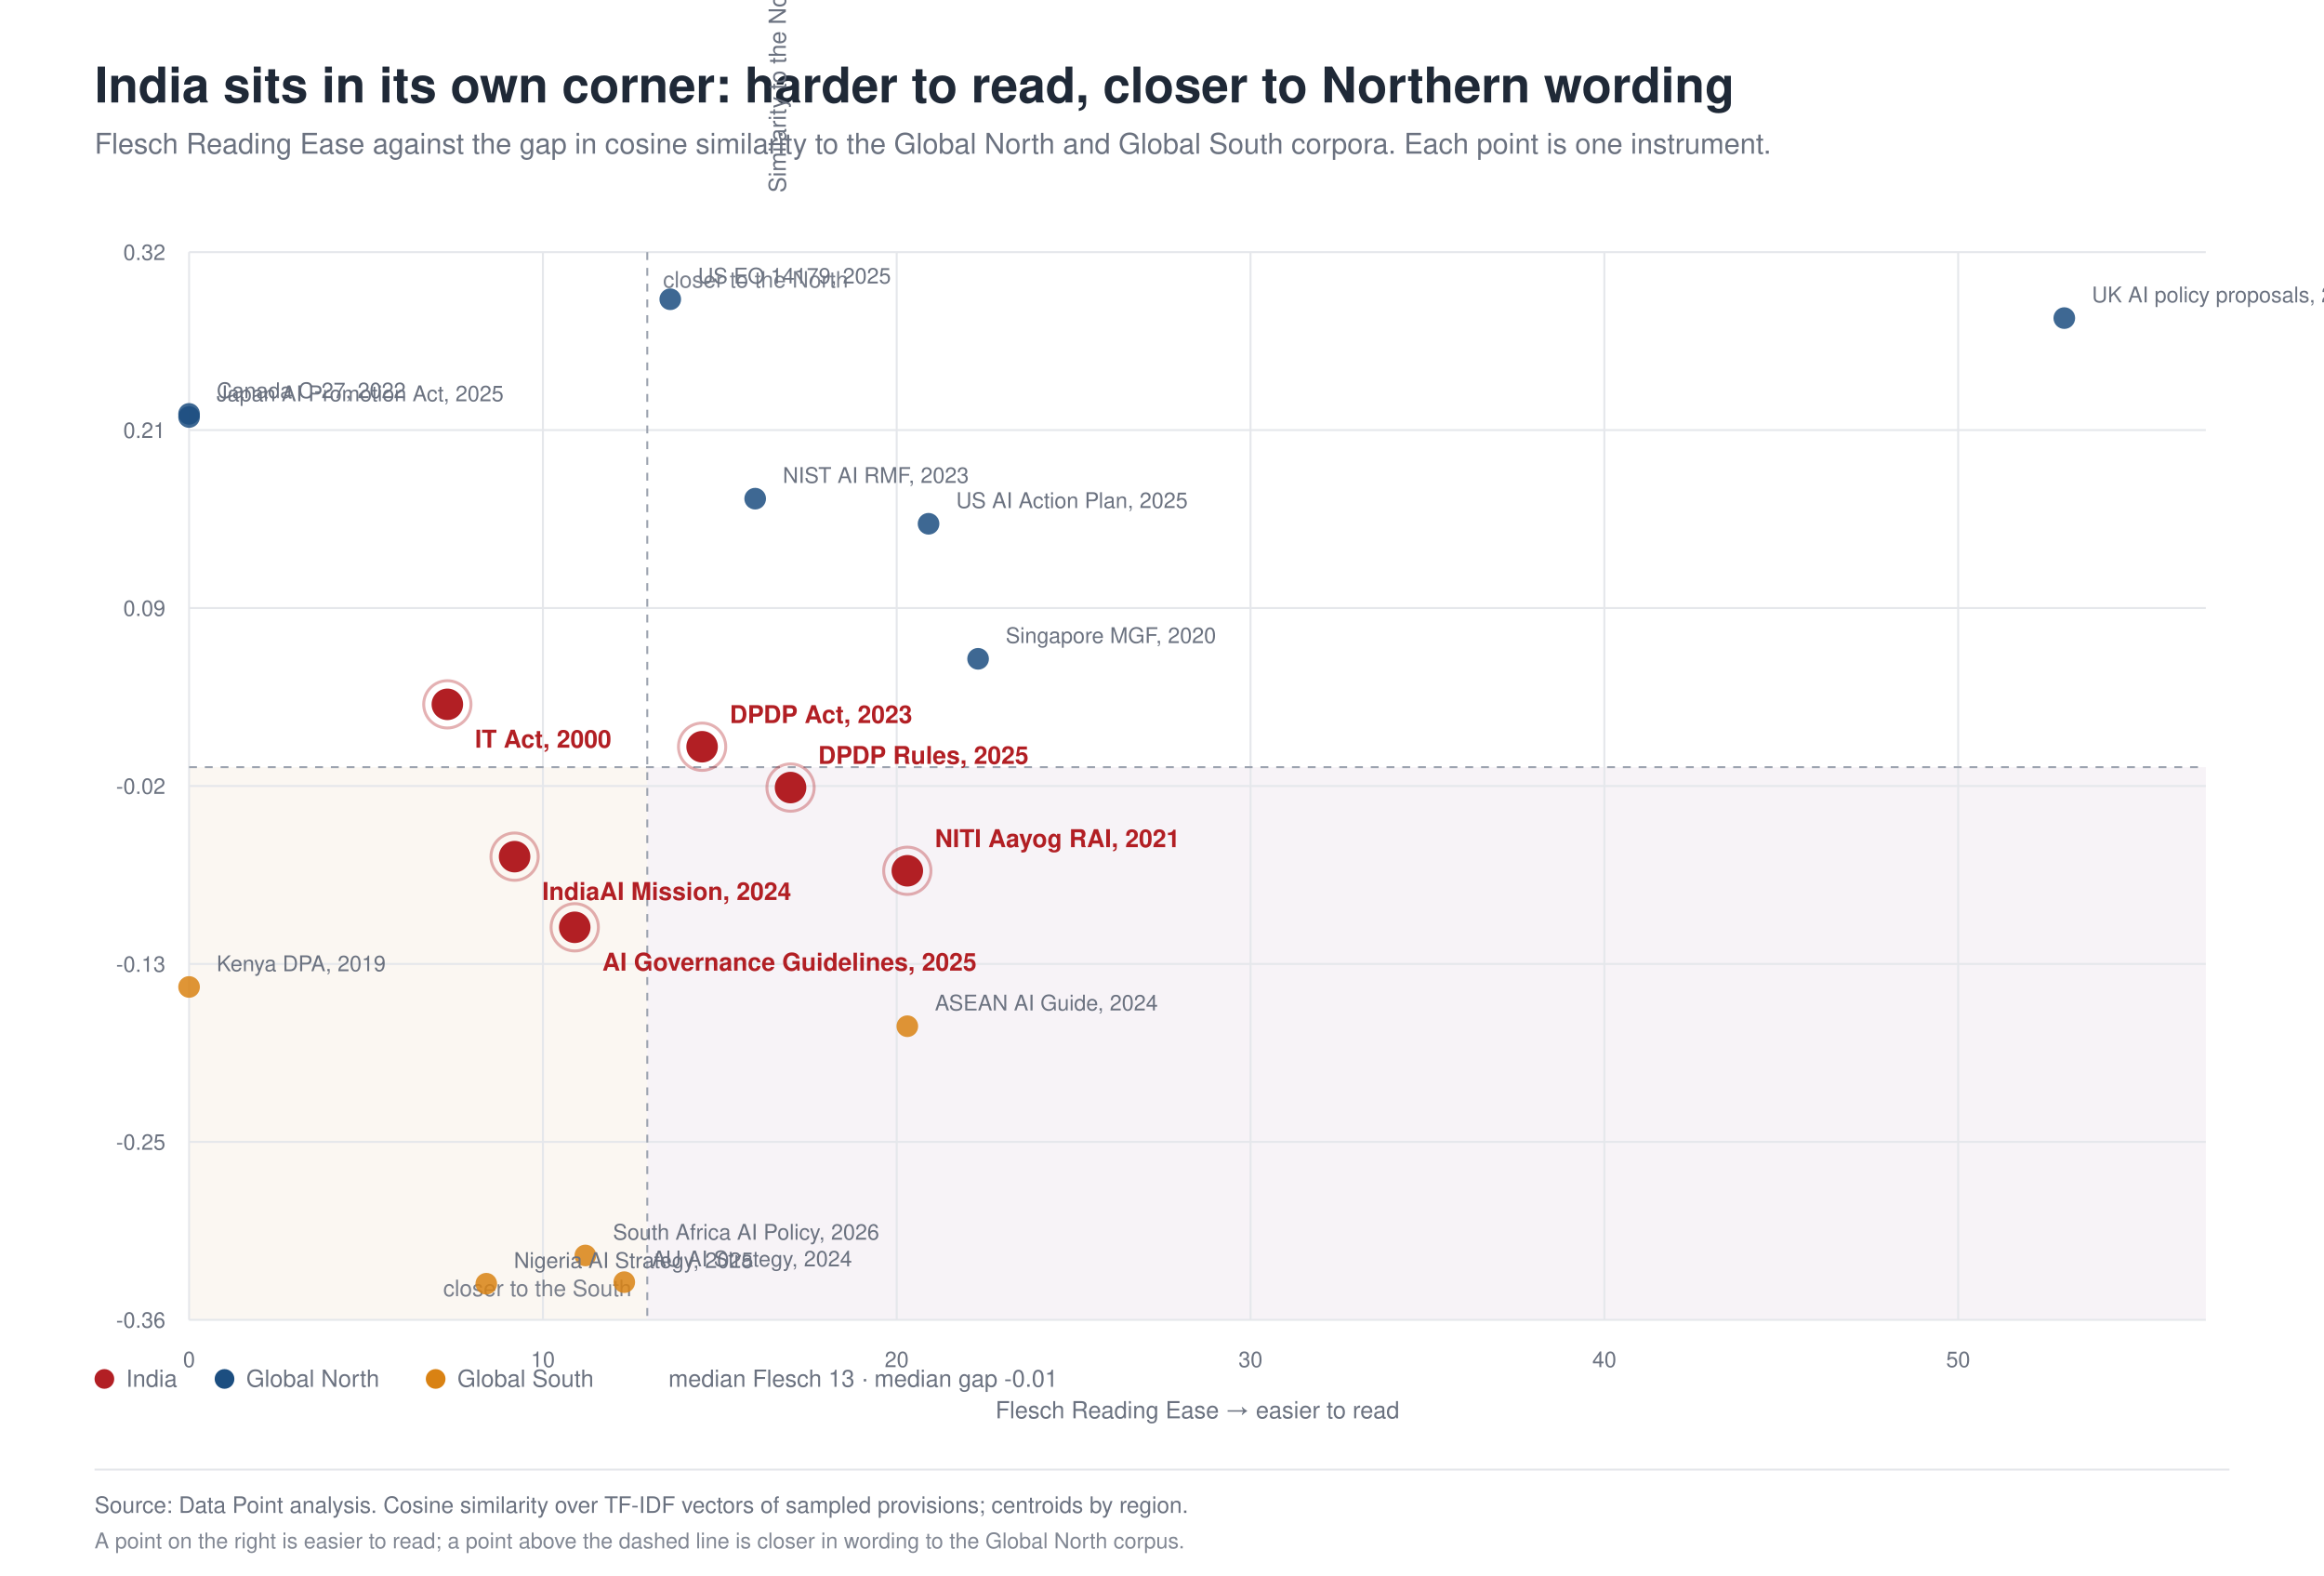
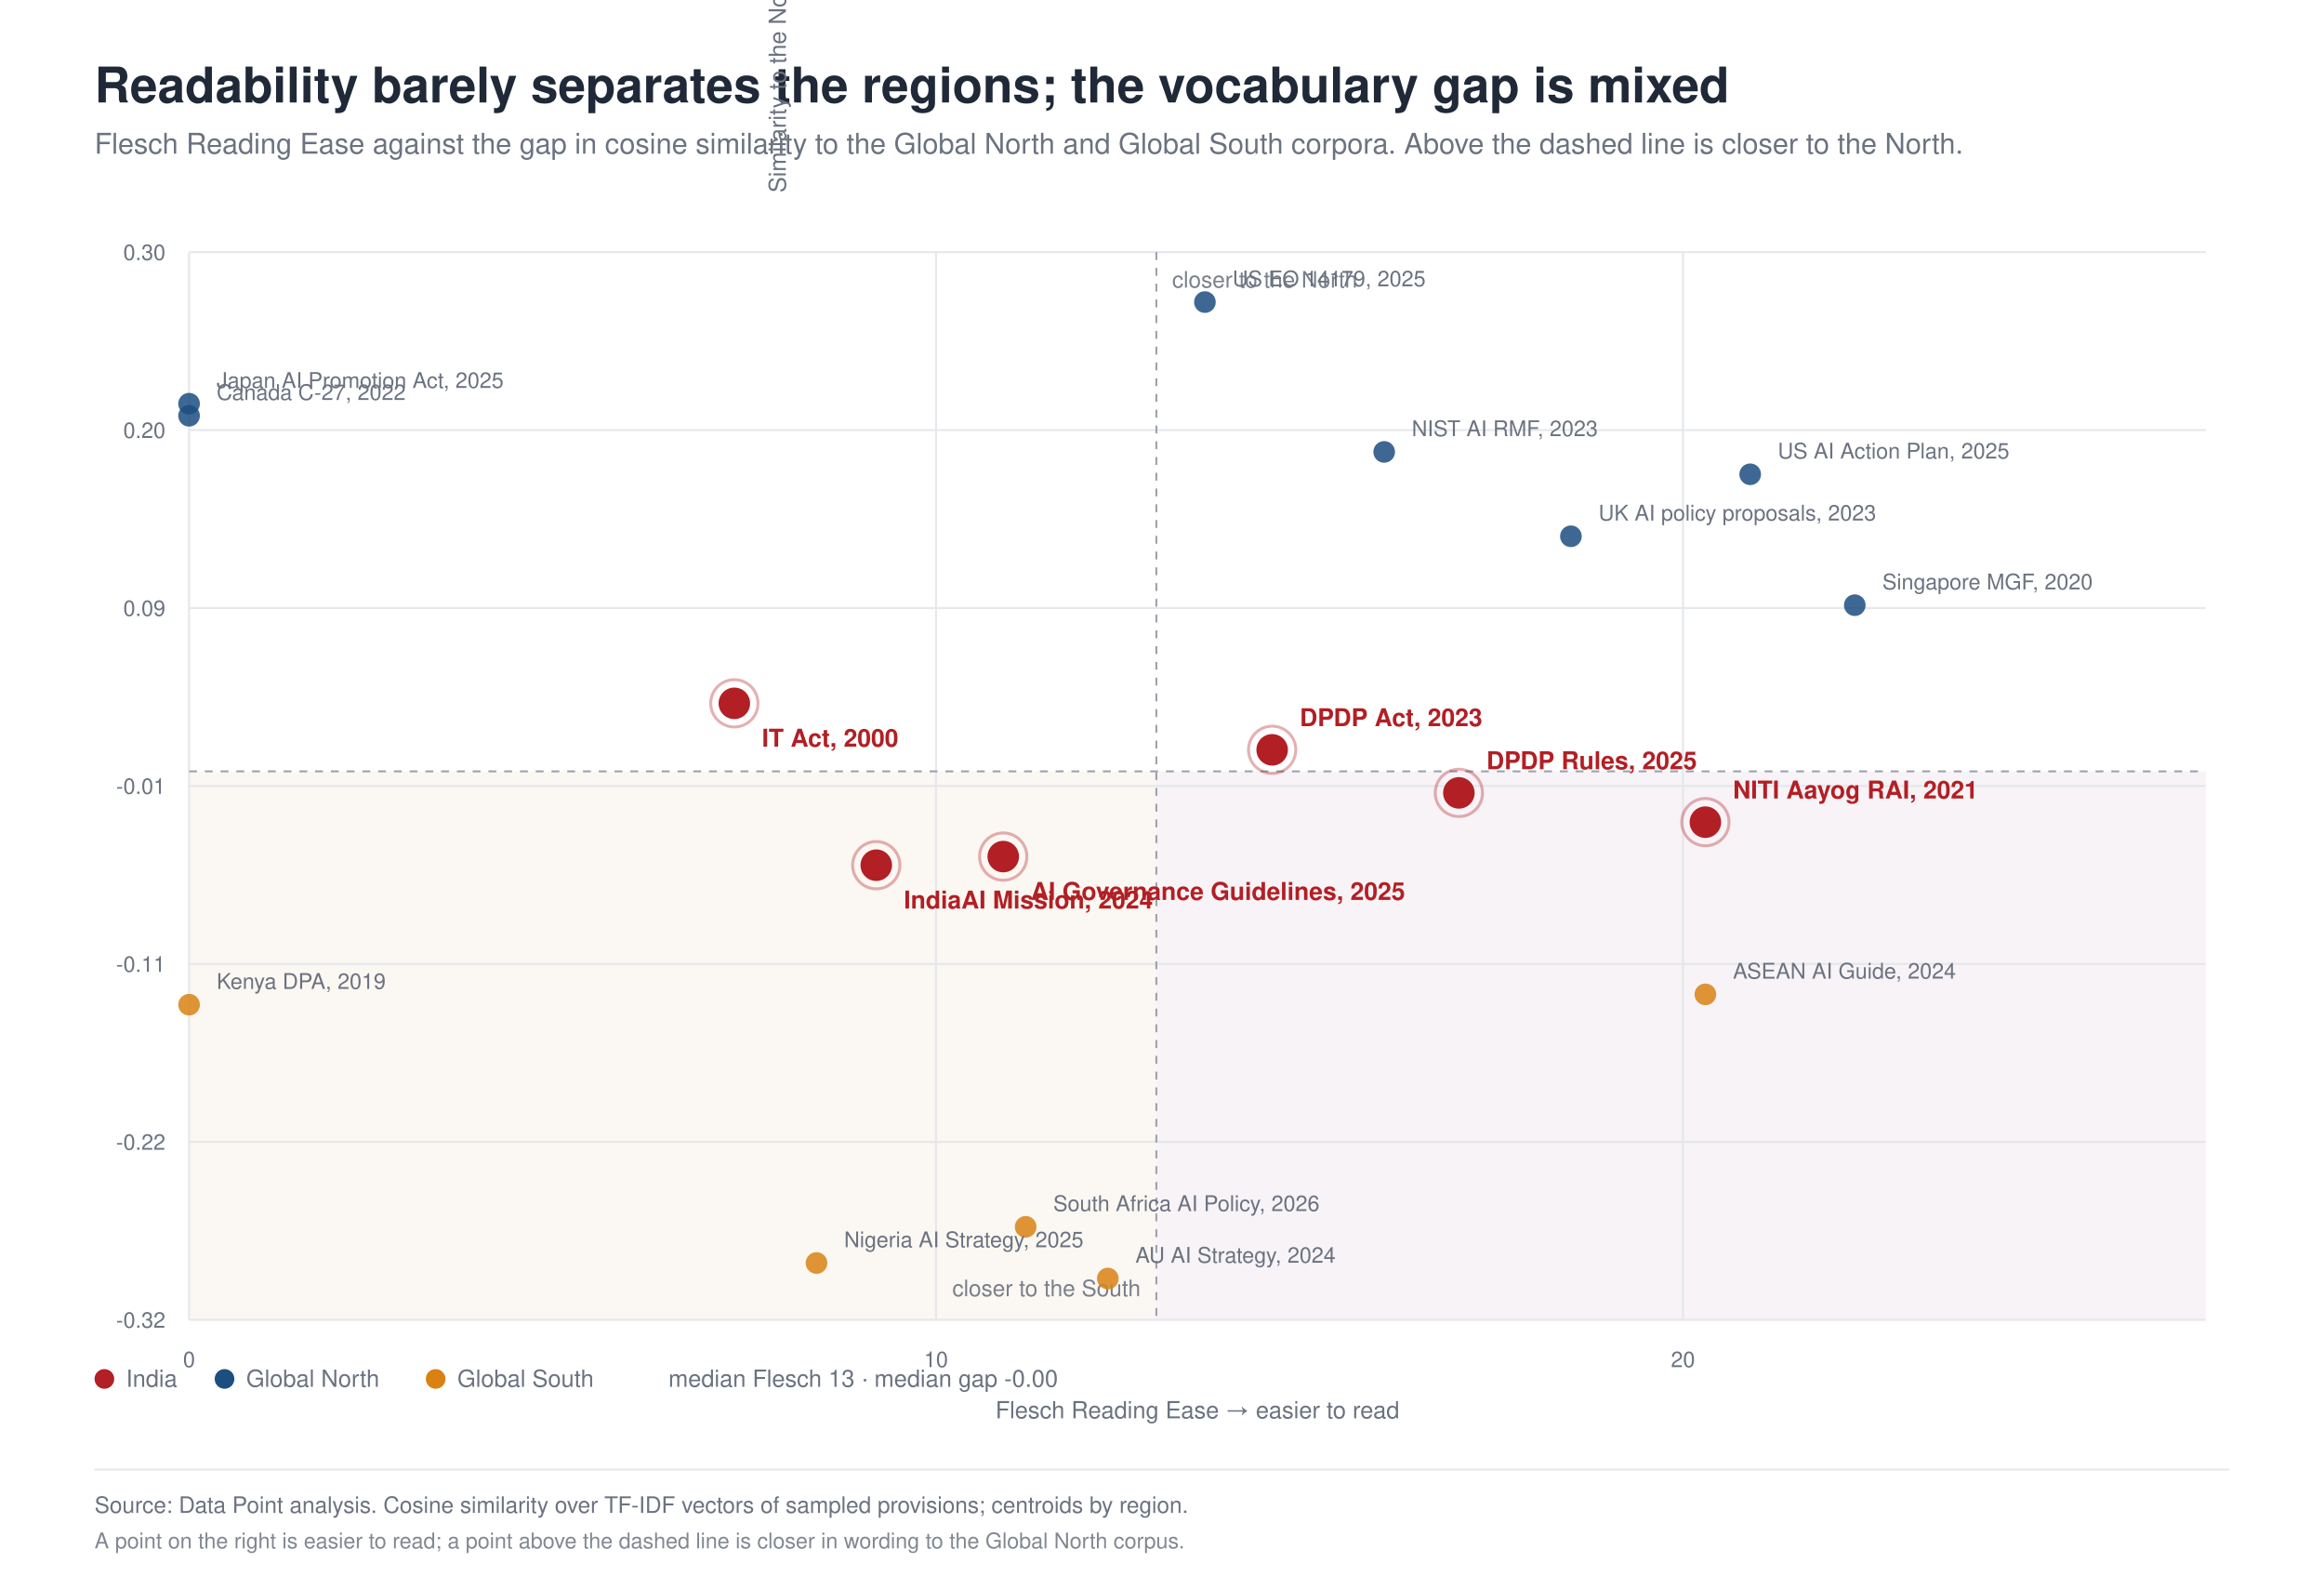
<svg xmlns="http://www.w3.org/2000/svg" width="1180" height="800" viewBox="0 0 1180 800" font-family="'Helvetica Neue', Helvetica, Arial, sans-serif">
-   <text x="48" y="52" font-size="25" font-weight="700" fill="#1f2937" text-anchor="start" opacity="1">India sits in its own corner: harder to read, closer to Northern wording</text>
-   <text x="48" y="78" font-size="14.5" font-weight="400" fill="#6b7280" text-anchor="start" opacity="1">Flesch Reading Ease against the gap in cosine similarity to the Global North and Global South corpora. Each point is one instrument.</text>
-   <rect x="96" y="389.44" width="232.65" height="280.56" fill="#fbf7f2" stroke="none" stroke-width="1" opacity="1" rx="0" />
-   <rect x="328.65" y="389.44" width="791.35" height="280.56" fill="#f7f3f7" stroke="none" stroke-width="1" opacity="1" rx="0" />
+   <text x="48" y="52" font-size="25" font-weight="700" fill="#1f2937" text-anchor="start" opacity="1">Readability barely separates the regions; the vocabulary gap is mixed</text>
+   <text x="48" y="78" font-size="14.5" font-weight="400" fill="#6b7280" text-anchor="start" opacity="1">Flesch Reading Ease against the gap in cosine similarity to the Global North and Global South corpora. Above the dashed line is closer to the North.</text>
+   <rect x="96" y="391.57" width="491.14" height="278.43" fill="#fbf7f2" stroke="none" stroke-width="1" opacity="1" rx="0" />
+   <rect x="587.14" y="391.57" width="532.86" height="278.43" fill="#f7f3f7" stroke="none" stroke-width="1" opacity="1" rx="0" />
  <line x1="96" y1="128" x2="96" y2="670" stroke="#e5e7eb" stroke-width="1" opacity="1" stroke-linecap="butt" />
  <text x="96" y="694" font-size="11" font-weight="400" fill="#6b7280" text-anchor="middle" opacity="1">0</text>
-   <line x1="275.65" y1="128" x2="275.65" y2="670" stroke="#e5e7eb" stroke-width="1" opacity="1" stroke-linecap="butt" />
-   <text x="275.65" y="694" font-size="11" font-weight="400" fill="#6b7280" text-anchor="middle" opacity="1">10</text>
-   <line x1="455.3" y1="128" x2="455.3" y2="670" stroke="#e5e7eb" stroke-width="1" opacity="1" stroke-linecap="butt" />
-   <text x="455.3" y="694" font-size="11" font-weight="400" fill="#6b7280" text-anchor="middle" opacity="1">20</text>
-   <line x1="634.95" y1="128" x2="634.95" y2="670" stroke="#e5e7eb" stroke-width="1" opacity="1" stroke-linecap="butt" />
-   <text x="634.95" y="694" font-size="11" font-weight="400" fill="#6b7280" text-anchor="middle" opacity="1">30</text>
-   <line x1="814.6" y1="128" x2="814.6" y2="670" stroke="#e5e7eb" stroke-width="1" opacity="1" stroke-linecap="butt" />
-   <text x="814.6" y="694" font-size="11" font-weight="400" fill="#6b7280" text-anchor="middle" opacity="1">40</text>
-   <line x1="994.25" y1="128" x2="994.25" y2="670" stroke="#e5e7eb" stroke-width="1" opacity="1" stroke-linecap="butt" />
-   <text x="994.25" y="694" font-size="11" font-weight="400" fill="#6b7280" text-anchor="middle" opacity="1">50</text>
+   <line x1="475.26" y1="128" x2="475.26" y2="670" stroke="#e5e7eb" stroke-width="1" opacity="1" stroke-linecap="butt" />
+   <text x="475.26" y="694" font-size="11" font-weight="400" fill="#6b7280" text-anchor="middle" opacity="1">10</text>
+   <line x1="854.52" y1="128" x2="854.52" y2="670" stroke="#e5e7eb" stroke-width="1" opacity="1" stroke-linecap="butt" />
+   <text x="854.52" y="694" font-size="11" font-weight="400" fill="#6b7280" text-anchor="middle" opacity="1">20</text>
  <line x1="96" y1="670" x2="1120" y2="670" stroke="#e5e7eb" stroke-width="1" opacity="1" stroke-linecap="butt" />
-   <text x="84" y="674" font-size="11" font-weight="400" fill="#6b7280" text-anchor="end" opacity="1">-0.36</text>
+   <text x="84" y="674" font-size="11" font-weight="400" fill="#6b7280" text-anchor="end" opacity="1">-0.32</text>
  <line x1="96" y1="579.67" x2="1120" y2="579.67" stroke="#e5e7eb" stroke-width="1" opacity="1" stroke-linecap="butt" />
-   <text x="84" y="583.67" font-size="11" font-weight="400" fill="#6b7280" text-anchor="end" opacity="1">-0.25</text>
+   <text x="84" y="583.67" font-size="11" font-weight="400" fill="#6b7280" text-anchor="end" opacity="1">-0.22</text>
  <line x1="96" y1="489.33" x2="1120" y2="489.33" stroke="#e5e7eb" stroke-width="1" opacity="1" stroke-linecap="butt" />
-   <text x="84" y="493.33" font-size="11" font-weight="400" fill="#6b7280" text-anchor="end" opacity="1">-0.13</text>
+   <text x="84" y="493.33" font-size="11" font-weight="400" fill="#6b7280" text-anchor="end" opacity="1">-0.11</text>
  <line x1="96" y1="399" x2="1120" y2="399" stroke="#e5e7eb" stroke-width="1" opacity="1" stroke-linecap="butt" />
-   <text x="84" y="403" font-size="11" font-weight="400" fill="#6b7280" text-anchor="end" opacity="1">-0.02</text>
+   <text x="84" y="403" font-size="11" font-weight="400" fill="#6b7280" text-anchor="end" opacity="1">-0.01</text>
  <line x1="96" y1="308.67" x2="1120" y2="308.67" stroke="#e5e7eb" stroke-width="1" opacity="1" stroke-linecap="butt" />
  <text x="84" y="312.67" font-size="11" font-weight="400" fill="#6b7280" text-anchor="end" opacity="1">0.09</text>
  <line x1="96" y1="218.33" x2="1120" y2="218.33" stroke="#e5e7eb" stroke-width="1" opacity="1" stroke-linecap="butt" />
-   <text x="84" y="222.33" font-size="11" font-weight="400" fill="#6b7280" text-anchor="end" opacity="1">0.21</text>
+   <text x="84" y="222.33" font-size="11" font-weight="400" fill="#6b7280" text-anchor="end" opacity="1">0.20</text>
  <line x1="96" y1="128" x2="1120" y2="128" stroke="#e5e7eb" stroke-width="1" opacity="1" stroke-linecap="butt" />
-   <text x="84" y="132" font-size="11" font-weight="400" fill="#6b7280" text-anchor="end" opacity="1">0.32</text>
-   <line x1="328.65" y1="128" x2="328.65" y2="670" stroke="#9ca3af" stroke-width="1" stroke-dasharray="4 4" opacity="1" stroke-linecap="butt" />
-   <line x1="96" y1="389.44" x2="1120" y2="389.44" stroke="#9ca3af" stroke-width="1" stroke-dasharray="4 4" opacity="1" stroke-linecap="butt" />
+   <text x="84" y="132" font-size="11" font-weight="400" fill="#6b7280" text-anchor="end" opacity="1">0.30</text>
+   <line x1="587.14" y1="128" x2="587.14" y2="670" stroke="#9ca3af" stroke-width="1" stroke-dasharray="4 4" opacity="1" stroke-linecap="butt" />
+   <line x1="96" y1="391.57" x2="1120" y2="391.57" stroke="#9ca3af" stroke-width="1" stroke-dasharray="4 4" opacity="1" stroke-linecap="butt" />
  <text x="608" y="720" font-size="12" font-weight="400" fill="#6b7280" text-anchor="middle" opacity="1">Flesch Reading Ease  →  easier to read</text>
  <text x="44" y="399" font-size="12" font-weight="400" fill="#6b7280" text-anchor="middle" opacity="1" style="transform: rotate(-90);">Similarity to the North minus similarity to the South  →</text>
-   <text x="336.65" y="146" font-size="11.5" font-weight="400" fill="#6b7280" text-anchor="start" opacity="0.9">closer to the North</text>
-   <text x="320.65" y="658" font-size="11.5" font-weight="400" fill="#6b7280" text-anchor="end" opacity="0.9">closer to the South</text>
-   <circle cx="356.49" cy="379.07" r="8" fill="#b21f24" stroke="none" stroke-width="1" opacity="1" />
-   <circle cx="356.49" cy="379.07" r="12" fill="none" stroke="#b21f24" stroke-width="1.5" opacity="0.35" />
-   <text x="370.49" y="367.07" font-size="12.5" font-weight="700" fill="#b21f24" text-anchor="start" opacity="1">DPDP Act, 2023</text>
-   <circle cx="401.4" cy="399.8" r="8" fill="#b21f24" stroke="none" stroke-width="1" opacity="1" />
-   <circle cx="401.4" cy="399.8" r="12" fill="none" stroke="#b21f24" stroke-width="1.5" opacity="0.35" />
-   <text x="415.4" y="387.8" font-size="12.5" font-weight="700" fill="#b21f24" text-anchor="start" opacity="1">DPDP Rules, 2025</text>
-   <circle cx="227.14" cy="357.55" r="8" fill="#b21f24" stroke="none" stroke-width="1" opacity="1" />
-   <circle cx="227.14" cy="357.55" r="12" fill="none" stroke="#b21f24" stroke-width="1.5" opacity="0.35" />
-   <text x="241.14" y="379.55" font-size="12.5" font-weight="700" fill="#b21f24" text-anchor="start" opacity="1">IT Act, 2000</text>
-   <circle cx="460.69" cy="442.04" r="8" fill="#b21f24" stroke="none" stroke-width="1" opacity="1" />
-   <circle cx="460.69" cy="442.04" r="12" fill="none" stroke="#b21f24" stroke-width="1.5" opacity="0.35" />
-   <text x="474.69" y="430.04" font-size="12.5" font-weight="700" fill="#b21f24" text-anchor="start" opacity="1">NITI Aayog RAI, 2021</text>
-   <circle cx="291.82" cy="470.74" r="8" fill="#b21f24" stroke="none" stroke-width="1" opacity="1" />
-   <circle cx="291.82" cy="470.74" r="12" fill="none" stroke="#b21f24" stroke-width="1.5" opacity="0.35" />
-   <text x="305.82" y="492.74" font-size="12.5" font-weight="700" fill="#b21f24" text-anchor="start" opacity="1">AI Governance Guidelines, 2025</text>
-   <circle cx="261.28" cy="434.87" r="8" fill="#b21f24" stroke="none" stroke-width="1" opacity="1" />
-   <circle cx="261.28" cy="434.87" r="12" fill="none" stroke="#b21f24" stroke-width="1.5" opacity="0.35" />
-   <text x="275.28" y="456.87" font-size="12.5" font-weight="700" fill="#b21f24" text-anchor="start" opacity="1">IndiaAI Mission, 2024</text>
-   <circle cx="471.47" cy="265.89" r="5.5" fill="#1c4e80" stroke="none" stroke-width="1" opacity="0.85" />
-   <text x="485.47" y="257.89" font-size="11" font-weight="400" fill="#6b7280" text-anchor="start" opacity="1">US AI Action Plan, 2025</text>
-   <circle cx="340.32" cy="151.91" r="5.5" fill="#1c4e80" stroke="none" stroke-width="1" opacity="0.85" />
-   <text x="354.32" y="143.91" font-size="11" font-weight="400" fill="#6b7280" text-anchor="start" opacity="1">US EO 14179, 2025</text>
-   <circle cx="383.44" cy="253.14" r="5.5" fill="#1c4e80" stroke="none" stroke-width="1" opacity="0.85" />
-   <text x="397.44" y="245.14" font-size="11" font-weight="400" fill="#6b7280" text-anchor="start" opacity="1">NIST AI RMF, 2023</text>
-   <circle cx="1048.14" cy="161.48" r="5.5" fill="#1c4e80" stroke="none" stroke-width="1" opacity="0.85" />
-   <text x="1062.14" y="153.48" font-size="11" font-weight="400" fill="#6b7280" text-anchor="start" opacity="1">UK AI policy proposals, 2023</text>
-   <circle cx="96" cy="211.69" r="5.5" fill="#1c4e80" stroke="none" stroke-width="1" opacity="0.85" />
-   <text x="110" y="203.69" font-size="11" font-weight="400" fill="#6b7280" text-anchor="start" opacity="1">Japan AI Promotion Act, 2025</text>
-   <circle cx="96" cy="210.1" r="5.5" fill="#1c4e80" stroke="none" stroke-width="1" opacity="0.85" />
-   <text x="110" y="202.1" font-size="11" font-weight="400" fill="#6b7280" text-anchor="start" opacity="1">Canada C-27, 2022</text>
-   <circle cx="496.62" cy="334.44" r="5.5" fill="#1c4e80" stroke="none" stroke-width="1" opacity="0.85" />
-   <text x="510.62" y="326.44" font-size="11" font-weight="400" fill="#6b7280" text-anchor="start" opacity="1">Singapore MGF, 2020</text>
-   <circle cx="297.21" cy="637.32" r="5.5" fill="#d98213" stroke="none" stroke-width="1" opacity="0.85" />
-   <text x="311.21" y="629.32" font-size="11" font-weight="400" fill="#6b7280" text-anchor="start" opacity="1">South Africa AI Policy, 2026</text>
-   <circle cx="460.69" cy="520.95" r="5.5" fill="#d98213" stroke="none" stroke-width="1" opacity="0.85" />
-   <text x="474.69" y="512.95" font-size="11" font-weight="400" fill="#6b7280" text-anchor="start" opacity="1">ASEAN AI Guide, 2024</text>
-   <circle cx="316.97" cy="650.87" r="5.5" fill="#d98213" stroke="none" stroke-width="1" opacity="0.85" />
-   <text x="330.97" y="642.87" font-size="11" font-weight="400" fill="#6b7280" text-anchor="start" opacity="1">AU AI Strategy, 2024</text>
-   <circle cx="246.91" cy="651.67" r="5.5" fill="#d98213" stroke="none" stroke-width="1" opacity="0.85" />
-   <text x="260.91" y="643.67" font-size="11" font-weight="400" fill="#6b7280" text-anchor="start" opacity="1">Nigeria AI Strategy, 2025</text>
-   <circle cx="96" cy="501.02" r="5.5" fill="#d98213" stroke="none" stroke-width="1" opacity="0.85" />
-   <text x="110" y="493.02" font-size="11" font-weight="400" fill="#6b7280" text-anchor="start" opacity="1">Kenya DPA, 2019</text>
+   <text x="595.14" y="146" font-size="11.5" font-weight="400" fill="#6b7280" text-anchor="start" opacity="0.9">closer to the North</text>
+   <text x="579.14" y="658" font-size="11.5" font-weight="400" fill="#6b7280" text-anchor="end" opacity="0.9">closer to the South</text>
+   <circle cx="645.93" cy="380.64" r="8" fill="#b21f24" stroke="none" stroke-width="1" opacity="1" />
+   <circle cx="645.93" cy="380.64" r="12" fill="none" stroke="#b21f24" stroke-width="1.5" opacity="0.35" />
+   <text x="659.93" y="368.64" font-size="12.5" font-weight="700" fill="#b21f24" text-anchor="start" opacity="1">DPDP Act, 2023</text>
+   <circle cx="740.74" cy="402.5" r="8" fill="#b21f24" stroke="none" stroke-width="1" opacity="1" />
+   <circle cx="740.74" cy="402.5" r="12" fill="none" stroke="#b21f24" stroke-width="1.5" opacity="0.35" />
+   <text x="754.74" y="390.5" font-size="12.5" font-weight="700" fill="#b21f24" text-anchor="start" opacity="1">DPDP Rules, 2025</text>
+   <circle cx="372.86" cy="357.04" r="8" fill="#b21f24" stroke="none" stroke-width="1" opacity="1" />
+   <circle cx="372.86" cy="357.04" r="12" fill="none" stroke="#b21f24" stroke-width="1.5" opacity="0.35" />
+   <text x="386.86" y="379.04" font-size="12.5" font-weight="700" fill="#b21f24" text-anchor="start" opacity="1">IT Act, 2000</text>
+   <circle cx="865.9" cy="417.36" r="8" fill="#b21f24" stroke="none" stroke-width="1" opacity="1" />
+   <circle cx="865.9" cy="417.36" r="12" fill="none" stroke="#b21f24" stroke-width="1.5" opacity="0.35" />
+   <text x="879.9" y="405.36" font-size="12.5" font-weight="700" fill="#b21f24" text-anchor="start" opacity="1">NITI Aayog RAI, 2021</text>
+   <circle cx="509.39" cy="434.84" r="8" fill="#b21f24" stroke="none" stroke-width="1" opacity="1" />
+   <circle cx="509.39" cy="434.84" r="12" fill="none" stroke="#b21f24" stroke-width="1.5" opacity="0.35" />
+   <text x="523.39" y="456.84" font-size="12.5" font-weight="700" fill="#b21f24" text-anchor="start" opacity="1">AI Governance Guidelines, 2025</text>
+   <circle cx="444.92" cy="439.21" r="8" fill="#b21f24" stroke="none" stroke-width="1" opacity="1" />
+   <circle cx="444.92" cy="439.21" r="12" fill="none" stroke="#b21f24" stroke-width="1.5" opacity="0.35" />
+   <text x="458.92" y="461.21" font-size="12.5" font-weight="700" fill="#b21f24" text-anchor="start" opacity="1">IndiaAI Mission, 2024</text>
+   <circle cx="888.65" cy="240.77" r="5.5" fill="#1c4e80" stroke="none" stroke-width="1" opacity="0.85" />
+   <text x="902.65" y="232.77" font-size="11" font-weight="400" fill="#6b7280" text-anchor="start" opacity="1">US AI Action Plan, 2025</text>
+   <circle cx="611.79" cy="153.35" r="5.5" fill="#1c4e80" stroke="none" stroke-width="1" opacity="0.85" />
+   <text x="625.79" y="145.35" font-size="11" font-weight="400" fill="#6b7280" text-anchor="start" opacity="1">US EO 14179, 2025</text>
+   <circle cx="702.81" cy="229.41" r="5.5" fill="#1c4e80" stroke="none" stroke-width="1" opacity="0.85" />
+   <text x="716.81" y="221.41" font-size="11" font-weight="400" fill="#6b7280" text-anchor="start" opacity="1">NIST AI RMF, 2023</text>
+   <circle cx="797.63" cy="272.24" r="5.5" fill="#1c4e80" stroke="none" stroke-width="1" opacity="0.85" />
+   <text x="811.63" y="264.24" font-size="11" font-weight="400" fill="#6b7280" text-anchor="start" opacity="1">UK AI policy proposals, 2023</text>
+   <circle cx="96" cy="204.93" r="5.5" fill="#1c4e80" stroke="none" stroke-width="1" opacity="0.85" />
+   <text x="110" y="196.93" font-size="11" font-weight="400" fill="#6b7280" text-anchor="start" opacity="1">Japan AI Promotion Act, 2025</text>
+   <circle cx="96" cy="211.05" r="5.5" fill="#1c4e80" stroke="none" stroke-width="1" opacity="0.85" />
+   <text x="110" y="203.05" font-size="11" font-weight="400" fill="#6b7280" text-anchor="start" opacity="1">Canada C-27, 2022</text>
+   <circle cx="941.75" cy="307.21" r="5.5" fill="#1c4e80" stroke="none" stroke-width="1" opacity="0.85" />
+   <text x="955.75" y="299.21" font-size="11" font-weight="400" fill="#6b7280" text-anchor="start" opacity="1">Singapore MGF, 2020</text>
+   <circle cx="520.77" cy="622.79" r="5.5" fill="#d98213" stroke="none" stroke-width="1" opacity="0.85" />
+   <text x="534.77" y="614.79" font-size="11" font-weight="400" fill="#6b7280" text-anchor="start" opacity="1">South Africa AI Policy, 2026</text>
+   <circle cx="865.9" cy="504.78" r="5.5" fill="#d98213" stroke="none" stroke-width="1" opacity="0.85" />
+   <text x="879.9" y="496.78" font-size="11" font-weight="400" fill="#6b7280" text-anchor="start" opacity="1">ASEAN AI Guide, 2024</text>
+   <circle cx="562.49" cy="649.02" r="5.5" fill="#d98213" stroke="none" stroke-width="1" opacity="0.85" />
+   <text x="576.49" y="641.02" font-size="11" font-weight="400" fill="#6b7280" text-anchor="start" opacity="1">AU AI Strategy, 2024</text>
+   <circle cx="414.58" cy="641.15" r="5.5" fill="#d98213" stroke="none" stroke-width="1" opacity="0.85" />
+   <text x="428.58" y="633.15" font-size="11" font-weight="400" fill="#6b7280" text-anchor="start" opacity="1">Nigeria AI Strategy, 2025</text>
+   <circle cx="96" cy="510.02" r="5.5" fill="#d98213" stroke="none" stroke-width="1" opacity="0.85" />
+   <text x="110" y="502.02" font-size="11" font-weight="400" fill="#6b7280" text-anchor="start" opacity="1">Kenya DPA, 2019</text>
  <circle cx="53" cy="700" r="5" fill="#b21f24" stroke="none" stroke-width="1" opacity="1" />
  <text x="64" y="704" font-size="12" font-weight="400" fill="#6b7280" text-anchor="start" opacity="1">India</text>
  <circle cx="114" cy="700" r="5" fill="#1c4e80" stroke="none" stroke-width="1" opacity="1" />
  <text x="125" y="704" font-size="12" font-weight="400" fill="#6b7280" text-anchor="start" opacity="1">Global North</text>
  <circle cx="221.2" cy="700" r="5" fill="#d98213" stroke="none" stroke-width="1" opacity="1" />
  <text x="232.2" y="704" font-size="12" font-weight="400" fill="#6b7280" text-anchor="start" opacity="1">Global South</text>
-   <text x="339.4" y="704" font-size="12" font-weight="400" fill="#6b7280" text-anchor="start" opacity="1">median Flesch 13 · median gap -0.01</text>
+   <text x="339.4" y="704" font-size="12" font-weight="400" fill="#6b7280" text-anchor="start" opacity="1">median Flesch 13 · median gap -0.00</text>
  <line x1="48" y1="746" x2="1132" y2="746" stroke="#e5e7eb" stroke-width="1" opacity="1" stroke-linecap="butt" />
  <text x="48" y="768" font-size="11.5" font-weight="400" fill="#6b7280" text-anchor="start" opacity="1">Source: Data Point analysis. Cosine similarity over TF-IDF vectors of sampled provisions; centroids by region.</text>
  <text x="48" y="786" font-size="11" font-weight="400" fill="#6b7280" text-anchor="start" opacity="0.85">A point on the right is easier to read; a point above the dashed line is closer in wording to the Global North corpus.</text>
</svg>
